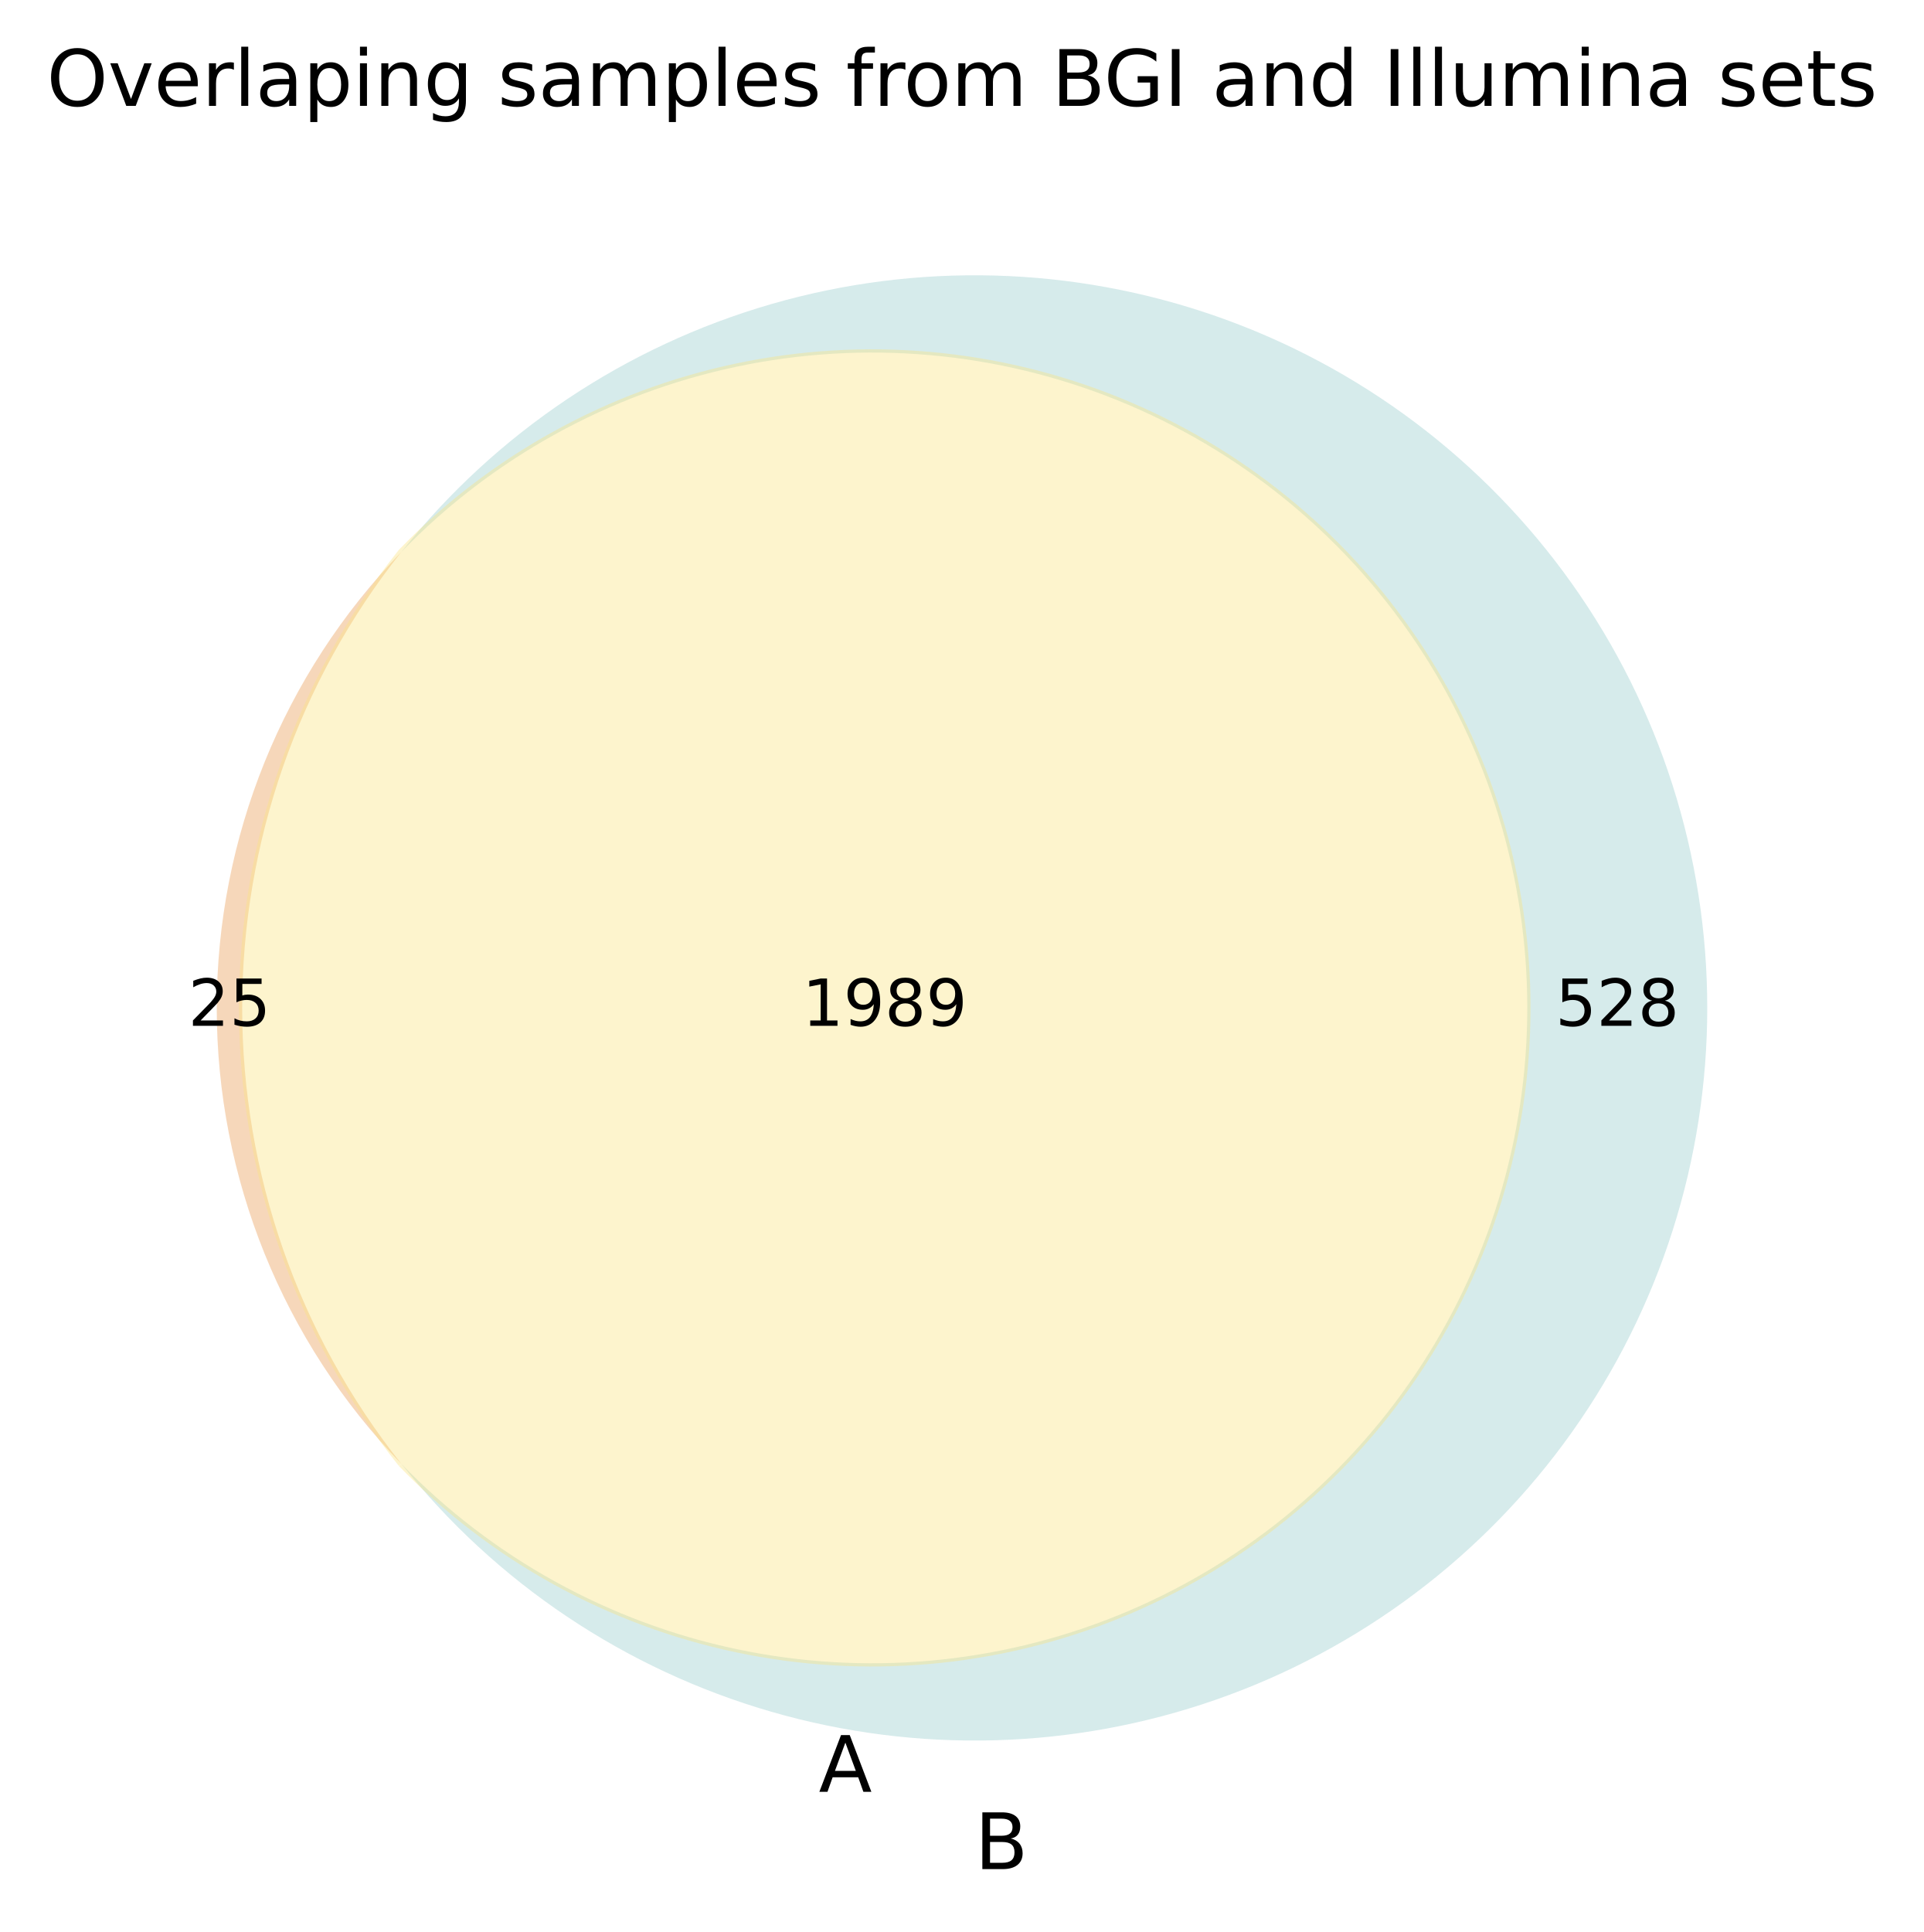
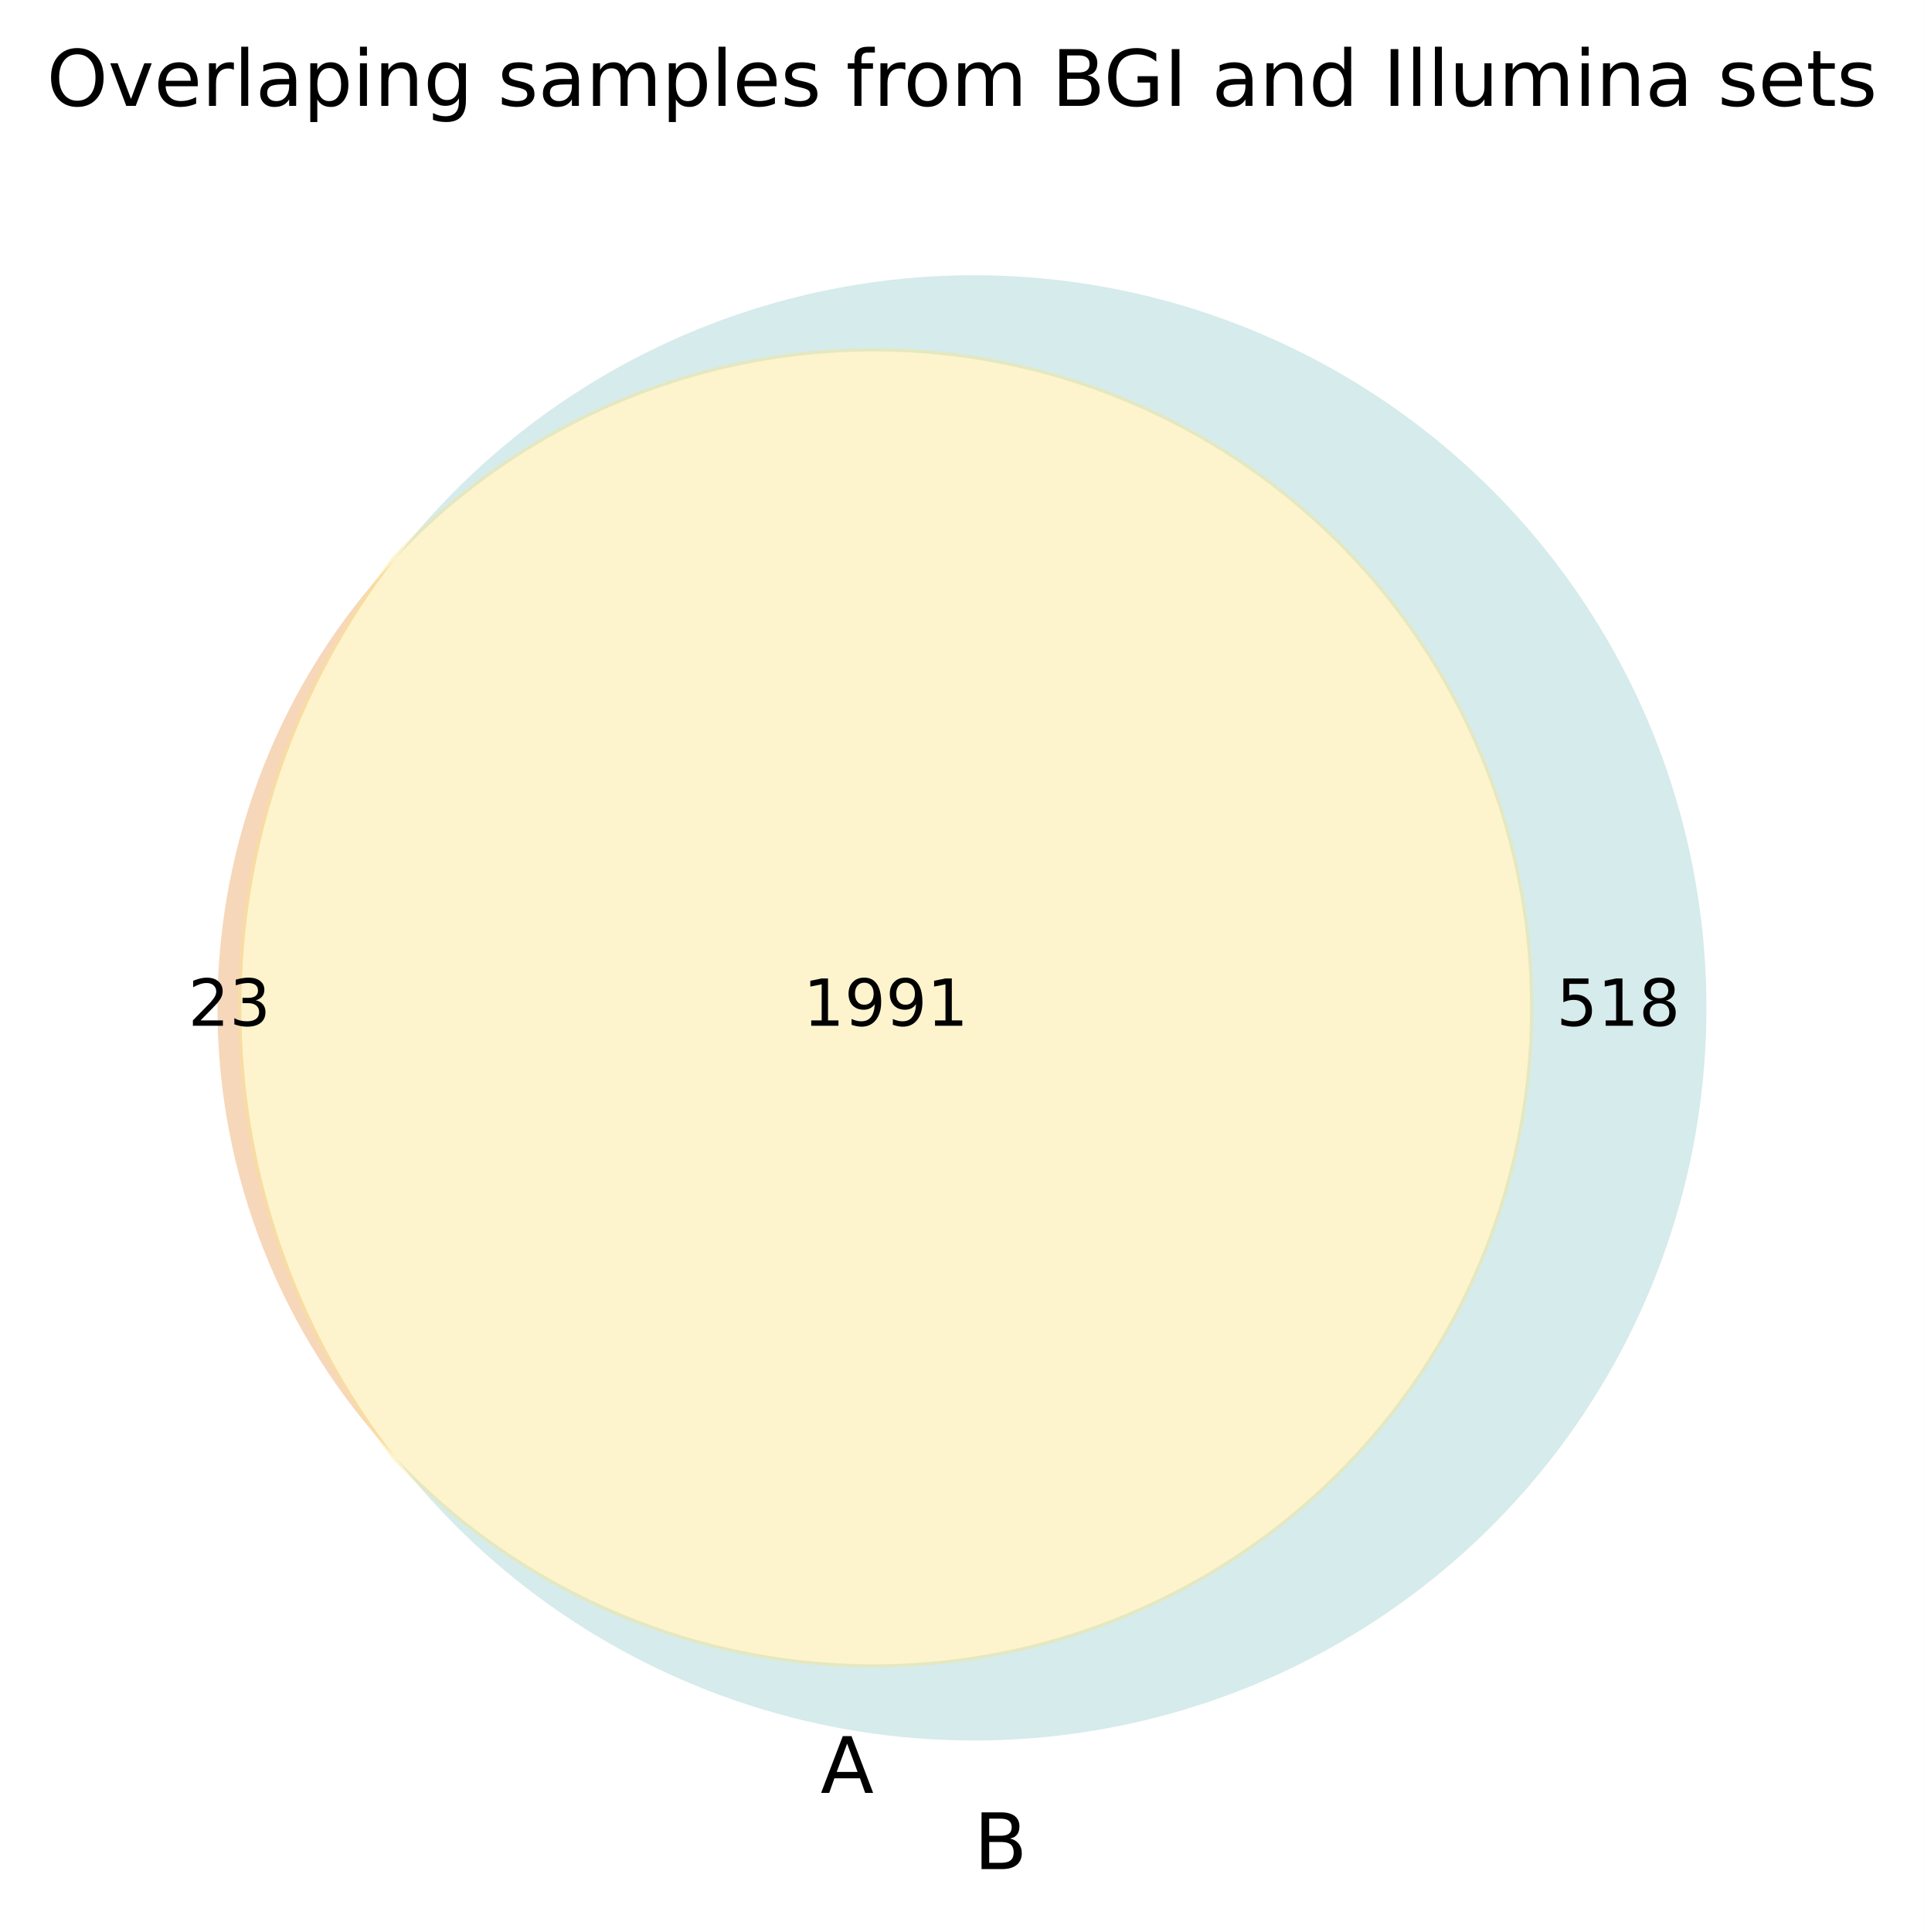
- <svg xmlns="http://www.w3.org/2000/svg" xmlns:xlink="http://www.w3.org/1999/xlink" width="296.632pt" height="297.825pt" viewBox="0 0 296.632 297.825" version="1.1">
+ <svg xmlns="http://www.w3.org/2000/svg" xmlns:xlink="http://www.w3.org/1999/xlink" width="296.632pt" height="297.84pt" viewBox="0 0 296.632 297.84" version="1.1">
  <defs>
    <style type="text/css">*{stroke-linejoin: round; stroke-linecap: butt}</style>
  </defs>
  <g id="figure_1">
    <g id="patch_1">
-       <path d="M 0 297.825  L 296.632 297.825  L 296.632 0  L 0 0  z " style="fill: #ffffff" />
+       <path d="M 0 297.84  L 296.632 297.84  L 296.632 0  L 0 0  z " style="fill: #ffffff" />
    </g>
    <g id="axes_1">
      <g id="patch_2">
-         <path d="M 61.877 225.663  C 45.991 205.684 37.339 180.898 37.339 155.374  C 37.339 129.85 45.991 105.064 61.877 85.085  C 43.629 103.924 33.416 129.147 33.416 155.374  C 33.416 181.601 43.629 206.824 61.877 225.663  " clip-path="url(#pe7afaf7131)" style="fill: #e99b53; opacity: 0.4" />
+         <path d="M 60.934 224.624  C 45.562 204.818 37.214 180.446 37.214 155.374  C 37.214 130.302 45.562 105.93 60.934 86.124  C 43.333 104.878 33.528 129.654 33.528 155.374  C 33.528 181.094 43.333 205.87 60.934 224.624  " clip-path="url(#pff17a27c28)" style="fill: #e99b53; opacity: 0.4" />
      </g>
      <g id="patch_3">
-         <path d="M 61.877 85.085  C 68.837 77.9 76.825 71.788 85.581 66.95  C 94.337 62.112 103.763 58.601 113.55 56.532  C 123.337 54.464 133.378 53.86 143.342 54.741  C 153.307 55.623 163.086 57.979 172.358 61.734  C 181.63 65.488 190.293 70.599 198.064 76.899  C 205.835 83.198 212.627 90.618 218.217 98.913  C 223.808 107.209 228.136 116.288 231.059 125.855  C 233.982 135.422 235.467 145.371 235.467 155.374  C 235.467 165.378 233.982 175.326 231.059 184.893  C 228.136 194.46 223.808 203.54 218.217 211.835  C 212.627 220.131 205.835 227.55 198.064 233.85  C 190.293 240.149 181.63 245.26 172.358 249.015  C 163.086 252.769 153.307 255.126 143.342 256.007  C 133.378 256.888 123.337 256.285 113.55 254.216  C 103.763 252.147 94.337 248.636 85.581 243.798  C 76.825 238.96 68.837 232.848 61.877 225.663  C 69.124 234.778 77.739 242.718 87.413 249.2  C 97.088 255.682 107.708 260.629 118.894 263.865  C 130.081 267.101 141.702 268.588 153.343 268.271  C 164.984 267.955 176.507 265.841 187.502 262.002  C 198.497 258.164 208.832 252.648 218.141 245.65  C 227.449 238.653 235.62 230.257 242.362 220.762  C 249.105 211.267 254.338 200.785 257.877 189.69  C 261.415 178.596 263.216 167.02 263.216 155.374  C 263.216 143.729 261.415 132.153 257.877 121.058  C 254.338 109.963 249.105 99.482 242.362 89.986  C 235.62 80.491 227.449 72.096 218.141 65.098  C 208.832 58.1 198.497 52.584 187.502 48.746  C 176.507 44.908 164.984 42.793 153.343 42.477  C 141.702 42.161 130.081 43.647 118.894 46.883  C 107.708 50.119 97.088 55.066 87.413 61.548  C 77.739 68.03 69.124 75.97 61.877 85.085  " clip-path="url(#pe7afaf7131)" style="fill: #99cccd; opacity: 0.4" />
+         <path d="M 60.934 86.124  C 67.837 78.769 75.801 72.488 84.562 67.488  C 93.322 62.488 102.781 58.826 112.625 56.623  C 122.468 54.421 132.586 53.703 142.642 54.492  C 152.698 55.282 162.579 57.571 171.958 61.282  C 181.337 64.994 190.109 70.088 197.982 76.394  C 205.854 82.7 212.74 90.147 218.41 98.49  C 224.081 106.832 228.472 115.975 231.438 125.616  C 234.404 135.257 235.913 145.287 235.913 155.374  C 235.913 165.461 234.404 175.491 231.438 185.132  C 228.472 194.773 224.081 203.916 218.41 212.259  C 212.74 220.601 205.854 228.049 197.982 234.355  C 190.109 240.66 181.337 245.754 171.958 249.466  C 162.579 253.178 152.698 255.466 142.642 256.256  C 132.586 257.046 122.468 256.327 112.625 254.125  C 102.781 251.922 93.322 248.26 84.562 243.261  C 75.801 238.261 67.837 231.979 60.934 224.624  C 68.109 233.868 76.677 241.942 86.331 248.555  C 95.985 255.168 106.608 260.24 117.82 263.591  C 129.032 266.941 140.697 268.529 152.397 268.297  C 164.096 268.066 175.689 266.017 186.759 262.225  C 197.83 258.433 208.244 252.944 217.628 245.953  C 227.013 238.963 235.254 230.557 242.057 221.036  C 248.86 211.514 254.142 200.994 257.714 189.85  C 261.286 178.707 263.105 167.076 263.105 155.374  C 263.105 143.672 261.286 132.041 257.714 120.898  C 254.142 109.755 248.86 99.234 242.057 89.713  C 235.254 80.191 227.013 71.785 217.628 64.795  C 208.244 57.805 197.83 52.315 186.759 48.523  C 175.689 44.731 164.096 42.683 152.397 42.451  C 140.697 42.219 129.032 43.807 117.82 47.157  C 106.608 50.508 95.985 55.581 86.331 62.194  C 76.677 68.807 68.109 76.88 60.934 86.124  " clip-path="url(#pff17a27c28)" style="fill: #99cccd; opacity: 0.4" />
      </g>
      <g id="patch_4">
-         <path d="M 61.877 225.663  C 68.837 232.848 76.825 238.96 85.581 243.798  C 94.337 248.636 103.763 252.147 113.55 254.216  C 123.337 256.285 133.378 256.888 143.342 256.007  C 153.307 255.126 163.086 252.769 172.358 249.015  C 181.63 245.26 190.293 240.149 198.064 233.85  C 205.835 227.55 212.627 220.131 218.217 211.835  C 223.808 203.54 228.136 194.46 231.059 184.893  C 233.982 175.326 235.467 165.378 235.467 155.374  C 235.467 145.371 233.982 135.422 231.059 125.855  C 228.136 116.288 223.808 107.209 218.217 98.913  C 212.627 90.618 205.835 83.198 198.064 76.899  C 190.293 70.599 181.63 65.488 172.358 61.734  C 163.086 57.979 153.307 55.623 143.342 54.741  C 133.378 53.86 123.337 54.464 113.55 56.532  C 103.763 58.601 94.337 62.112 85.581 66.95  C 76.825 71.788 68.837 77.9 61.877 85.085  C 45.991 105.064 37.339 129.85 37.339 155.374  C 37.339 180.898 45.991 205.684 61.877 225.663  " clip-path="url(#pe7afaf7131)" style="fill: #fae483; opacity: 0.4; stroke: #fae483; stroke-linejoin: miter" />
+         <path d="M 60.934 224.624  C 67.837 231.979 75.801 238.261 84.562 243.261  C 93.322 248.26 102.781 251.922 112.625 254.125  C 122.468 256.327 132.586 257.046 142.642 256.256  C 152.698 255.466 162.579 253.178 171.958 249.466  C 181.337 245.754 190.109 240.66 197.982 234.355  C 205.854 228.049 212.74 220.601 218.41 212.259  C 224.081 203.916 228.472 194.773 231.438 185.132  C 234.404 175.491 235.913 165.461 235.913 155.374  C 235.913 145.287 234.404 135.257 231.438 125.616  C 228.472 115.975 224.081 106.832 218.41 98.49  C 212.74 90.147 205.854 82.7 197.982 76.394  C 190.109 70.088 181.337 64.994 171.958 61.282  C 162.579 57.571 152.698 55.282 142.642 54.492  C 132.586 53.703 122.468 54.421 112.625 56.623  C 102.781 58.826 93.322 62.488 84.562 67.488  C 75.801 72.488 67.837 78.769 60.934 86.124  C 45.562 105.93 37.214 130.302 37.214 155.374  C 37.214 180.446 45.562 204.818 60.934 224.624  " clip-path="url(#pff17a27c28)" style="fill: #fae483; opacity: 0.4; stroke: #fae483; stroke-linejoin: miter" />
      </g>
      <g id="text_1">
-         <g transform="translate(29.01482 158.1335) scale(0.1 -0.1)">
+         <g transform="translate(29.00835 158.1335) scale(0.1 -0.1)">
          <defs>
            <path id="DejaVuSans-32" d="M 1228 531  L 3431 531  L 3431 0  L 469 0  L 469 531  Q 828 903 1448 1529  Q 2069 2156 2228 2338  Q 2531 2678 2651 2914  Q 2772 3150 2772 3378  Q 2772 3750 2511 3984  Q 2250 4219 1831 4219  Q 1534 4219 1204 4116  Q 875 4013 500 3803  L 500 4441  Q 881 4594 1212 4672  Q 1544 4750 1819 4750  Q 2544 4750 2975 4387  Q 3406 4025 3406 3419  Q 3406 3131 3298 2873  Q 3191 2616 2906 2266  Q 2828 2175 2409 1742  Q 1991 1309 1228 531  z " transform="scale(0.015625)" />
-             <path id="DejaVuSans-35" d="M 691 4666  L 3169 4666  L 3169 4134  L 1269 4134  L 1269 2991  Q 1406 3038 1543 3061  Q 1681 3084 1819 3084  Q 2600 3084 3056 2656  Q 3513 2228 3513 1497  Q 3513 744 3044 326  Q 2575 -91 1722 -91  Q 1428 -91 1123 -41  Q 819 9 494 109  L 494 744  Q 775 591 1075 516  Q 1375 441 1709 441  Q 2250 441 2565 725  Q 2881 1009 2881 1497  Q 2881 1984 2565 2268  Q 2250 2553 1709 2553  Q 1456 2553 1204 2497  Q 953 2441 691 2322  L 691 4666  z " transform="scale(0.015625)" />
+             <path id="DejaVuSans-33" d="M 2597 2516  Q 3050 2419 3304 2112  Q 3559 1806 3559 1356  Q 3559 666 3084 287  Q 2609 -91 1734 -91  Q 1441 -91 1130 -33  Q 819 25 488 141  L 488 750  Q 750 597 1062 519  Q 1375 441 1716 441  Q 2309 441 2620 675  Q 2931 909 2931 1356  Q 2931 1769 2642 2001  Q 2353 2234 1838 2234  L 1294 2234  L 1294 2753  L 1863 2753  Q 2328 2753 2575 2939  Q 2822 3125 2822 3475  Q 2822 3834 2567 4026  Q 2313 4219 1838 4219  Q 1578 4219 1281 4162  Q 984 4106 628 3988  L 628 4550  Q 988 4650 1302 4700  Q 1616 4750 1894 4750  Q 2613 4750 3031 4423  Q 3450 4097 3450 3541  Q 3450 3153 3228 2886  Q 3006 2619 2597 2516  z " transform="scale(0.015625)" />
          </defs>
          <use xlink:href="#DejaVuSans-32" />
-           <use xlink:href="#DejaVuSans-35" x="63.623" />
+           <use xlink:href="#DejaVuSans-33" x="63.623" />
        </g>
      </g>
      <g id="text_2">
-         <g transform="translate(239.7982 158.1335) scale(0.1 -0.1)">
+         <g transform="translate(239.9649 158.1335) scale(0.1 -0.1)">
          <defs>
+             <path id="DejaVuSans-35" d="M 691 4666  L 3169 4666  L 3169 4134  L 1269 4134  L 1269 2991  Q 1406 3038 1543 3061  Q 1681 3084 1819 3084  Q 2600 3084 3056 2656  Q 3513 2228 3513 1497  Q 3513 744 3044 326  Q 2575 -91 1722 -91  Q 1428 -91 1123 -41  Q 819 9 494 109  L 494 744  Q 775 591 1075 516  Q 1375 441 1709 441  Q 2250 441 2565 725  Q 2881 1009 2881 1497  Q 2881 1984 2565 2268  Q 2250 2553 1709 2553  Q 1456 2553 1204 2497  Q 953 2441 691 2322  L 691 4666  z " transform="scale(0.015625)" />
+             <path id="DejaVuSans-31" d="M 794 531  L 1825 531  L 1825 4091  L 703 3866  L 703 4441  L 1819 4666  L 2450 4666  L 2450 531  L 3481 531  L 3481 0  L 794 0  L 794 531  z " transform="scale(0.015625)" />
            <path id="DejaVuSans-38" d="M 2034 2216  Q 1584 2216 1326 1975  Q 1069 1734 1069 1313  Q 1069 891 1326 650  Q 1584 409 2034 409  Q 2484 409 2743 651  Q 3003 894 3003 1313  Q 3003 1734 2745 1975  Q 2488 2216 2034 2216  z M 1403 2484  Q 997 2584 770 2862  Q 544 3141 544 3541  Q 544 4100 942 4425  Q 1341 4750 2034 4750  Q 2731 4750 3128 4425  Q 3525 4100 3525 3541  Q 3525 3141 3298 2862  Q 3072 2584 2669 2484  Q 3125 2378 3379 2068  Q 3634 1759 3634 1313  Q 3634 634 3220 271  Q 2806 -91 2034 -91  Q 1263 -91 848 271  Q 434 634 434 1313  Q 434 1759 690 2068  Q 947 2378 1403 2484  z M 1172 3481  Q 1172 3119 1398 2916  Q 1625 2713 2034 2713  Q 2441 2713 2670 2916  Q 2900 3119 2900 3481  Q 2900 3844 2670 4047  Q 2441 4250 2034 4250  Q 1625 4250 1398 4047  Q 1172 3844 1172 3481  z " transform="scale(0.015625)" />
          </defs>
          <use xlink:href="#DejaVuSans-35" />
-           <use xlink:href="#DejaVuSans-32" x="63.623" />
+           <use xlink:href="#DejaVuSans-31" x="63.623" />
          <use xlink:href="#DejaVuSans-38" x="127.246" />
        </g>
      </g>
      <g id="text_3">
-         <g transform="translate(123.678 158.1335) scale(0.1 -0.1)">
+         <g transform="translate(123.8383 158.1335) scale(0.1 -0.1)">
          <defs>
-             <path id="DejaVuSans-31" d="M 794 531  L 1825 531  L 1825 4091  L 703 3866  L 703 4441  L 1819 4666  L 2450 4666  L 2450 531  L 3481 531  L 3481 0  L 794 0  L 794 531  z " transform="scale(0.015625)" />
            <path id="DejaVuSans-39" d="M 703 97  L 703 672  Q 941 559 1184 500  Q 1428 441 1663 441  Q 2288 441 2617 861  Q 2947 1281 2994 2138  Q 2813 1869 2534 1725  Q 2256 1581 1919 1581  Q 1219 1581 811 2004  Q 403 2428 403 3163  Q 403 3881 828 4315  Q 1253 4750 1959 4750  Q 2769 4750 3195 4129  Q 3622 3509 3622 2328  Q 3622 1225 3098 567  Q 2575 -91 1691 -91  Q 1453 -91 1209 -44  Q 966 3 703 97  z M 1959 2075  Q 2384 2075 2632 2365  Q 2881 2656 2881 3163  Q 2881 3666 2632 3958  Q 2384 4250 1959 4250  Q 1534 4250 1286 3958  Q 1038 3666 1038 3163  Q 1038 2656 1286 2365  Q 1534 2075 1959 2075  z " transform="scale(0.015625)" />
          </defs>
          <use xlink:href="#DejaVuSans-31" />
          <use xlink:href="#DejaVuSans-39" x="63.623" />
-           <use xlink:href="#DejaVuSans-38" x="127.246" />
-           <use xlink:href="#DejaVuSans-39" x="190.869" />
+           <use xlink:href="#DejaVuSans-39" x="127.246" />
+           <use xlink:href="#DejaVuSans-31" x="190.869" />
        </g>
      </g>
      <g id="text_4">
-         <g transform="translate(126.233 276.2162) scale(0.12 -0.12)">
+         <g transform="translate(126.5114 276.3916) scale(0.12 -0.12)">
          <defs>
            <path id="DejaVuSans-41" d="M 2188 4044  L 1331 1722  L 3047 1722  L 2188 4044  z M 1831 4666  L 2547 4666  L 4325 0  L 3669 0  L 3244 1197  L 1141 1197  L 716 0  L 50 0  L 1831 4666  z " transform="scale(0.015625)" />
          </defs>
          <use xlink:href="#DejaVuSans-41" />
        </g>
      </g>
      <g id="text_5">
-         <g transform="translate(150.2775 288.1294) scale(0.12 -0.12)">
+         <g transform="translate(150.1594 288.1445) scale(0.12 -0.12)">
          <defs>
            <path id="DejaVuSans-42" d="M 1259 2228  L 1259 519  L 2272 519  Q 2781 519 3026 730  Q 3272 941 3272 1375  Q 3272 1813 3026 2020  Q 2781 2228 2272 2228  L 1259 2228  z M 1259 4147  L 1259 2741  L 2194 2741  Q 2656 2741 2882 2914  Q 3109 3088 3109 3444  Q 3109 3797 2882 3972  Q 2656 4147 2194 4147  L 1259 4147  z M 628 4666  L 2241 4666  Q 2963 4666 3353 4366  Q 3744 4066 3744 3513  Q 3744 3084 3544 2831  Q 3344 2578 2956 2516  Q 3422 2416 3680 2098  Q 3938 1781 3938 1306  Q 3938 681 3513 340  Q 3088 0 2303 0  L 628 0  L 628 4666  z " transform="scale(0.015625)" />
          </defs>
          <use xlink:href="#DejaVuSans-42" />
        </g>
      </g>
      <g id="text_6">
        <g transform="translate(7.2 16.31812) scale(0.12 -0.12)">
          <defs>
            <path id="DejaVuSans-4f" d="M 2522 4238  Q 1834 4238 1429 3725  Q 1025 3213 1025 2328  Q 1025 1447 1429 934  Q 1834 422 2522 422  Q 3209 422 3611 934  Q 4013 1447 4013 2328  Q 4013 3213 3611 3725  Q 3209 4238 2522 4238  z M 2522 4750  Q 3503 4750 4090 4092  Q 4678 3434 4678 2328  Q 4678 1225 4090 567  Q 3503 -91 2522 -91  Q 1538 -91 948 565  Q 359 1222 359 2328  Q 359 3434 948 4092  Q 1538 4750 2522 4750  z " transform="scale(0.015625)" />
            <path id="DejaVuSans-76" d="M 191 3500  L 800 3500  L 1894 563  L 2988 3500  L 3597 3500  L 2284 0  L 1503 0  L 191 3500  z " transform="scale(0.015625)" />
            <path id="DejaVuSans-65" d="M 3597 1894  L 3597 1613  L 953 1613  Q 991 1019 1311 708  Q 1631 397 2203 397  Q 2534 397 2845 478  Q 3156 559 3463 722  L 3463 178  Q 3153 47 2828 -22  Q 2503 -91 2169 -91  Q 1331 -91 842 396  Q 353 884 353 1716  Q 353 2575 817 3079  Q 1281 3584 2069 3584  Q 2775 3584 3186 3129  Q 3597 2675 3597 1894  z M 3022 2063  Q 3016 2534 2758 2815  Q 2500 3097 2075 3097  Q 1594 3097 1305 2825  Q 1016 2553 972 2059  L 3022 2063  z " transform="scale(0.015625)" />
            <path id="DejaVuSans-72" d="M 2631 2963  Q 2534 3019 2420 3045  Q 2306 3072 2169 3072  Q 1681 3072 1420 2755  Q 1159 2438 1159 1844  L 1159 0  L 581 0  L 581 3500  L 1159 3500  L 1159 2956  Q 1341 3275 1631 3429  Q 1922 3584 2338 3584  Q 2397 3584 2469 3576  Q 2541 3569 2628 3553  L 2631 2963  z " transform="scale(0.015625)" />
            <path id="DejaVuSans-6c" d="M 603 4863  L 1178 4863  L 1178 0  L 603 0  L 603 4863  z " transform="scale(0.015625)" />
            <path id="DejaVuSans-61" d="M 2194 1759  Q 1497 1759 1228 1600  Q 959 1441 959 1056  Q 959 750 1161 570  Q 1363 391 1709 391  Q 2188 391 2477 730  Q 2766 1069 2766 1631  L 2766 1759  L 2194 1759  z M 3341 1997  L 3341 0  L 2766 0  L 2766 531  Q 2569 213 2275 61  Q 1981 -91 1556 -91  Q 1019 -91 701 211  Q 384 513 384 1019  Q 384 1609 779 1909  Q 1175 2209 1959 2209  L 2766 2209  L 2766 2266  Q 2766 2663 2505 2880  Q 2244 3097 1772 3097  Q 1472 3097 1187 3025  Q 903 2953 641 2809  L 641 3341  Q 956 3463 1253 3523  Q 1550 3584 1831 3584  Q 2591 3584 2966 3190  Q 3341 2797 3341 1997  z " transform="scale(0.015625)" />
            <path id="DejaVuSans-70" d="M 1159 525  L 1159 -1331  L 581 -1331  L 581 3500  L 1159 3500  L 1159 2969  Q 1341 3281 1617 3432  Q 1894 3584 2278 3584  Q 2916 3584 3314 3078  Q 3713 2572 3713 1747  Q 3713 922 3314 415  Q 2916 -91 2278 -91  Q 1894 -91 1617 61  Q 1341 213 1159 525  z M 3116 1747  Q 3116 2381 2855 2742  Q 2594 3103 2138 3103  Q 1681 3103 1420 2742  Q 1159 2381 1159 1747  Q 1159 1113 1420 752  Q 1681 391 2138 391  Q 2594 391 2855 752  Q 3116 1113 3116 1747  z " transform="scale(0.015625)" />
            <path id="DejaVuSans-69" d="M 603 3500  L 1178 3500  L 1178 0  L 603 0  L 603 3500  z M 603 4863  L 1178 4863  L 1178 4134  L 603 4134  L 603 4863  z " transform="scale(0.015625)" />
            <path id="DejaVuSans-6e" d="M 3513 2113  L 3513 0  L 2938 0  L 2938 2094  Q 2938 2591 2744 2837  Q 2550 3084 2163 3084  Q 1697 3084 1428 2787  Q 1159 2491 1159 1978  L 1159 0  L 581 0  L 581 3500  L 1159 3500  L 1159 2956  Q 1366 3272 1645 3428  Q 1925 3584 2291 3584  Q 2894 3584 3203 3211  Q 3513 2838 3513 2113  z " transform="scale(0.015625)" />
            <path id="DejaVuSans-67" d="M 2906 1791  Q 2906 2416 2648 2759  Q 2391 3103 1925 3103  Q 1463 3103 1205 2759  Q 947 2416 947 1791  Q 947 1169 1205 825  Q 1463 481 1925 481  Q 2391 481 2648 825  Q 2906 1169 2906 1791  z M 3481 434  Q 3481 -459 3084 -895  Q 2688 -1331 1869 -1331  Q 1566 -1331 1297 -1286  Q 1028 -1241 775 -1147  L 775 -588  Q 1028 -725 1275 -790  Q 1522 -856 1778 -856  Q 2344 -856 2625 -561  Q 2906 -266 2906 331  L 2906 616  Q 2728 306 2450 153  Q 2172 0 1784 0  Q 1141 0 747 490  Q 353 981 353 1791  Q 353 2603 747 3093  Q 1141 3584 1784 3584  Q 2172 3584 2450 3431  Q 2728 3278 2906 2969  L 2906 3500  L 3481 3500  L 3481 434  z " transform="scale(0.015625)" />
            <path id="DejaVuSans-20" transform="scale(0.015625)" />
            <path id="DejaVuSans-73" d="M 2834 3397  L 2834 2853  Q 2591 2978 2328 3040  Q 2066 3103 1784 3103  Q 1356 3103 1142 2972  Q 928 2841 928 2578  Q 928 2378 1081 2264  Q 1234 2150 1697 2047  L 1894 2003  Q 2506 1872 2764 1633  Q 3022 1394 3022 966  Q 3022 478 2636 193  Q 2250 -91 1575 -91  Q 1294 -91 989 -36  Q 684 19 347 128  L 347 722  Q 666 556 975 473  Q 1284 391 1588 391  Q 1994 391 2212 530  Q 2431 669 2431 922  Q 2431 1156 2273 1281  Q 2116 1406 1581 1522  L 1381 1569  Q 847 1681 609 1914  Q 372 2147 372 2553  Q 372 3047 722 3315  Q 1072 3584 1716 3584  Q 2034 3584 2315 3537  Q 2597 3491 2834 3397  z " transform="scale(0.015625)" />
            <path id="DejaVuSans-6d" d="M 3328 2828  Q 3544 3216 3844 3400  Q 4144 3584 4550 3584  Q 5097 3584 5394 3201  Q 5691 2819 5691 2113  L 5691 0  L 5113 0  L 5113 2094  Q 5113 2597 4934 2840  Q 4756 3084 4391 3084  Q 3944 3084 3684 2787  Q 3425 2491 3425 1978  L 3425 0  L 2847 0  L 2847 2094  Q 2847 2600 2669 2842  Q 2491 3084 2119 3084  Q 1678 3084 1418 2786  Q 1159 2488 1159 1978  L 1159 0  L 581 0  L 581 3500  L 1159 3500  L 1159 2956  Q 1356 3278 1631 3431  Q 1906 3584 2284 3584  Q 2666 3584 2933 3390  Q 3200 3197 3328 2828  z " transform="scale(0.015625)" />
            <path id="DejaVuSans-66" d="M 2375 4863  L 2375 4384  L 1825 4384  Q 1516 4384 1395 4259  Q 1275 4134 1275 3809  L 1275 3500  L 2222 3500  L 2222 3053  L 1275 3053  L 1275 0  L 697 0  L 697 3053  L 147 3053  L 147 3500  L 697 3500  L 697 3744  Q 697 4328 969 4595  Q 1241 4863 1831 4863  L 2375 4863  z " transform="scale(0.015625)" />
            <path id="DejaVuSans-6f" d="M 1959 3097  Q 1497 3097 1228 2736  Q 959 2375 959 1747  Q 959 1119 1226 758  Q 1494 397 1959 397  Q 2419 397 2687 759  Q 2956 1122 2956 1747  Q 2956 2369 2687 2733  Q 2419 3097 1959 3097  z M 1959 3584  Q 2709 3584 3137 3096  Q 3566 2609 3566 1747  Q 3566 888 3137 398  Q 2709 -91 1959 -91  Q 1206 -91 779 398  Q 353 888 353 1747  Q 353 2609 779 3096  Q 1206 3584 1959 3584  z " transform="scale(0.015625)" />
            <path id="DejaVuSans-47" d="M 3809 666  L 3809 1919  L 2778 1919  L 2778 2438  L 4434 2438  L 4434 434  Q 4069 175 3628 42  Q 3188 -91 2688 -91  Q 1594 -91 976 548  Q 359 1188 359 2328  Q 359 3472 976 4111  Q 1594 4750 2688 4750  Q 3144 4750 3555 4637  Q 3966 4525 4313 4306  L 4313 3634  Q 3963 3931 3569 4081  Q 3175 4231 2741 4231  Q 1884 4231 1454 3753  Q 1025 3275 1025 2328  Q 1025 1384 1454 906  Q 1884 428 2741 428  Q 3075 428 3337 486  Q 3600 544 3809 666  z " transform="scale(0.015625)" />
            <path id="DejaVuSans-49" d="M 628 4666  L 1259 4666  L 1259 0  L 628 0  L 628 4666  z " transform="scale(0.015625)" />
            <path id="DejaVuSans-64" d="M 2906 2969  L 2906 4863  L 3481 4863  L 3481 0  L 2906 0  L 2906 525  Q 2725 213 2448 61  Q 2172 -91 1784 -91  Q 1150 -91 751 415  Q 353 922 353 1747  Q 353 2572 751 3078  Q 1150 3584 1784 3584  Q 2172 3584 2448 3432  Q 2725 3281 2906 2969  z M 947 1747  Q 947 1113 1208 752  Q 1469 391 1925 391  Q 2381 391 2643 752  Q 2906 1113 2906 1747  Q 2906 2381 2643 2742  Q 2381 3103 1925 3103  Q 1469 3103 1208 2742  Q 947 2381 947 1747  z " transform="scale(0.015625)" />
            <path id="DejaVuSans-75" d="M 544 1381  L 544 3500  L 1119 3500  L 1119 1403  Q 1119 906 1312 657  Q 1506 409 1894 409  Q 2359 409 2629 706  Q 2900 1003 2900 1516  L 2900 3500  L 3475 3500  L 3475 0  L 2900 0  L 2900 538  Q 2691 219 2414 64  Q 2138 -91 1772 -91  Q 1169 -91 856 284  Q 544 659 544 1381  z M 1991 3584  L 1991 3584  z " transform="scale(0.015625)" />
            <path id="DejaVuSans-74" d="M 1172 4494  L 1172 3500  L 2356 3500  L 2356 3053  L 1172 3053  L 1172 1153  Q 1172 725 1289 603  Q 1406 481 1766 481  L 2356 481  L 2356 0  L 1766 0  Q 1100 0 847 248  Q 594 497 594 1153  L 594 3053  L 172 3053  L 172 3500  L 594 3500  L 594 4494  L 1172 4494  z " transform="scale(0.015625)" />
          </defs>
          <use xlink:href="#DejaVuSans-4f" />
          <use xlink:href="#DejaVuSans-76" x="78.711" />
          <use xlink:href="#DejaVuSans-65" x="137.891" />
          <use xlink:href="#DejaVuSans-72" x="199.414" />
          <use xlink:href="#DejaVuSans-6c" x="240.527" />
          <use xlink:href="#DejaVuSans-61" x="268.311" />
          <use xlink:href="#DejaVuSans-70" x="329.59" />
          <use xlink:href="#DejaVuSans-69" x="393.066" />
          <use xlink:href="#DejaVuSans-6e" x="420.85" />
          <use xlink:href="#DejaVuSans-67" x="484.229" />
          <use xlink:href="#DejaVuSans-20" x="547.705" />
          <use xlink:href="#DejaVuSans-73" x="579.492" />
          <use xlink:href="#DejaVuSans-61" x="631.592" />
          <use xlink:href="#DejaVuSans-6d" x="692.871" />
          <use xlink:href="#DejaVuSans-70" x="790.283" />
          <use xlink:href="#DejaVuSans-6c" x="853.76" />
          <use xlink:href="#DejaVuSans-65" x="881.543" />
          <use xlink:href="#DejaVuSans-73" x="943.066" />
          <use xlink:href="#DejaVuSans-20" x="995.166" />
          <use xlink:href="#DejaVuSans-66" x="1026.953" />
          <use xlink:href="#DejaVuSans-72" x="1062.158" />
          <use xlink:href="#DejaVuSans-6f" x="1101.021" />
          <use xlink:href="#DejaVuSans-6d" x="1162.203" />
          <use xlink:href="#DejaVuSans-20" x="1259.615" />
          <use xlink:href="#DejaVuSans-42" x="1291.402" />
          <use xlink:href="#DejaVuSans-47" x="1358.256" />
          <use xlink:href="#DejaVuSans-49" x="1435.746" />
          <use xlink:href="#DejaVuSans-20" x="1465.238" />
          <use xlink:href="#DejaVuSans-61" x="1497.025" />
          <use xlink:href="#DejaVuSans-6e" x="1558.305" />
          <use xlink:href="#DejaVuSans-64" x="1621.684" />
          <use xlink:href="#DejaVuSans-20" x="1685.16" />
          <use xlink:href="#DejaVuSans-49" x="1716.947" />
          <use xlink:href="#DejaVuSans-6c" x="1746.439" />
          <use xlink:href="#DejaVuSans-6c" x="1774.223" />
          <use xlink:href="#DejaVuSans-75" x="1802.006" />
          <use xlink:href="#DejaVuSans-6d" x="1865.385" />
          <use xlink:href="#DejaVuSans-69" x="1962.797" />
          <use xlink:href="#DejaVuSans-6e" x="1990.58" />
          <use xlink:href="#DejaVuSans-61" x="2053.959" />
          <use xlink:href="#DejaVuSans-20" x="2115.238" />
          <use xlink:href="#DejaVuSans-73" x="2147.025" />
          <use xlink:href="#DejaVuSans-65" x="2199.125" />
          <use xlink:href="#DejaVuSans-74" x="2260.648" />
          <use xlink:href="#DejaVuSans-73" x="2299.857" />
        </g>
      </g>
    </g>
  </g>
  <defs>
-     <clipPath id="pe7afaf7131">
-       <rect x="13.299" y="22.318" width="270.034" height="266.112" />
+     <clipPath id="pff17a27c28">
+       <rect x="13.417" y="22.318" width="269.798" height="266.112" />
    </clipPath>
  </defs>
</svg>
